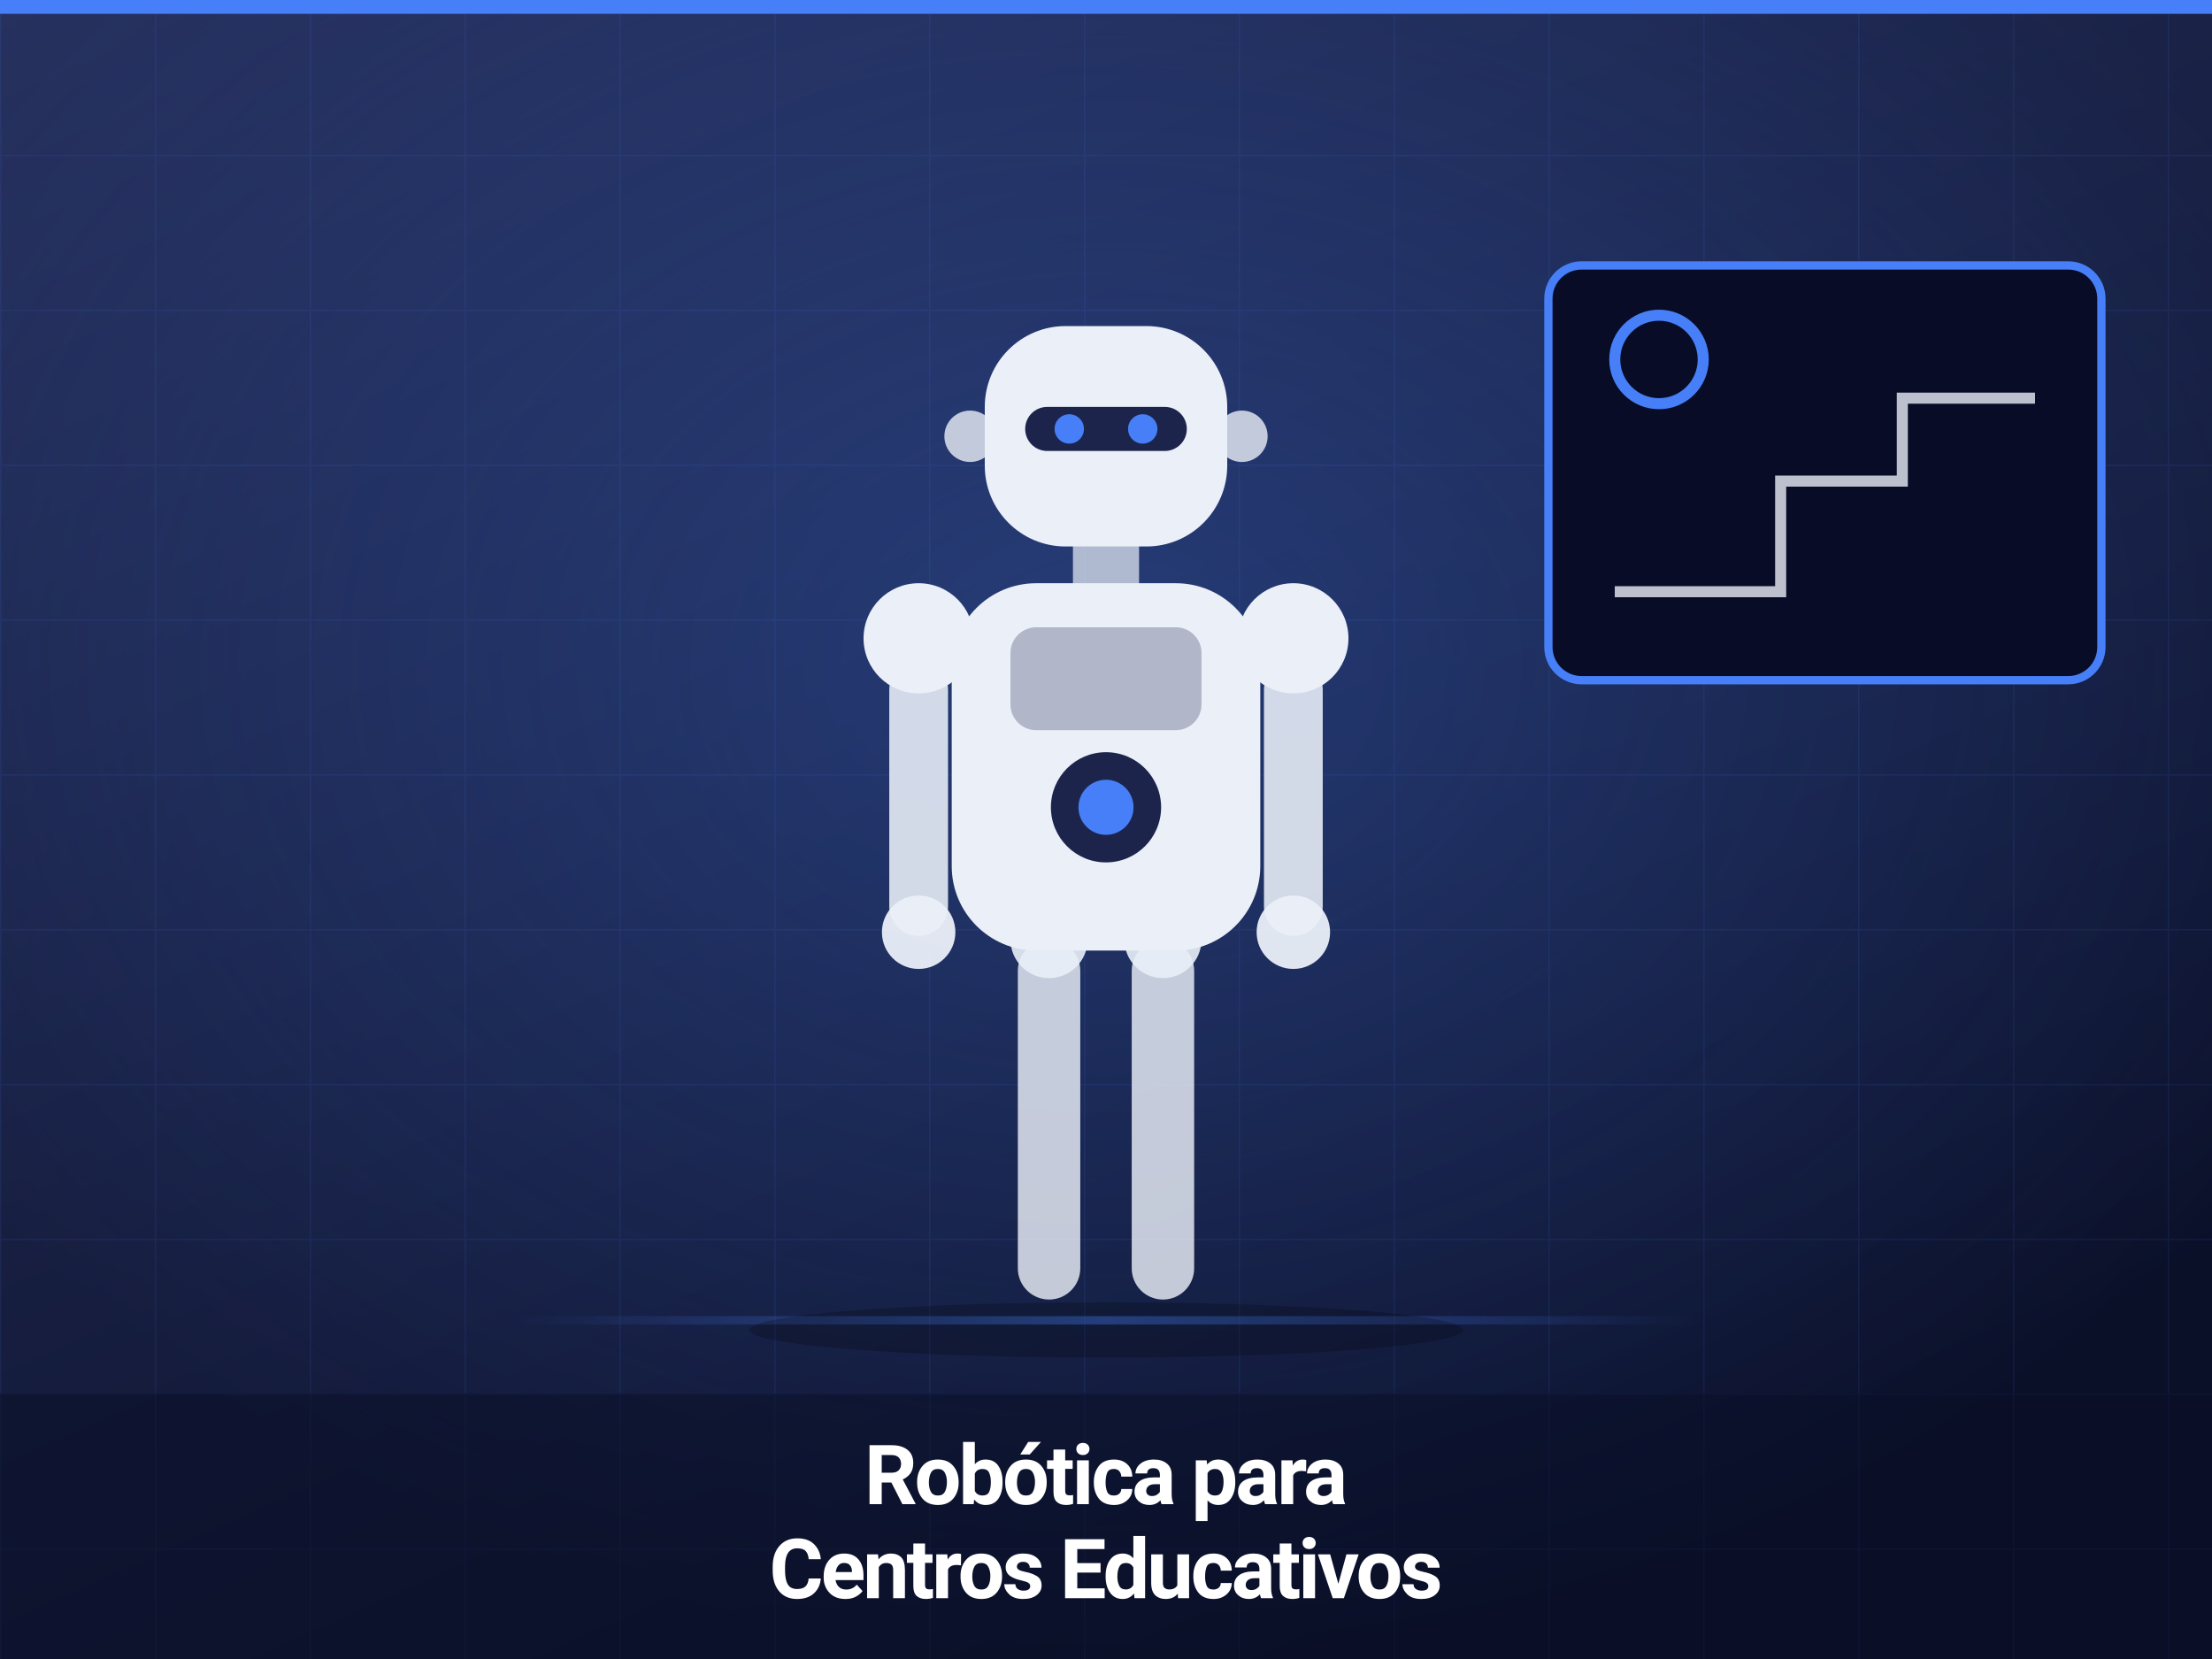
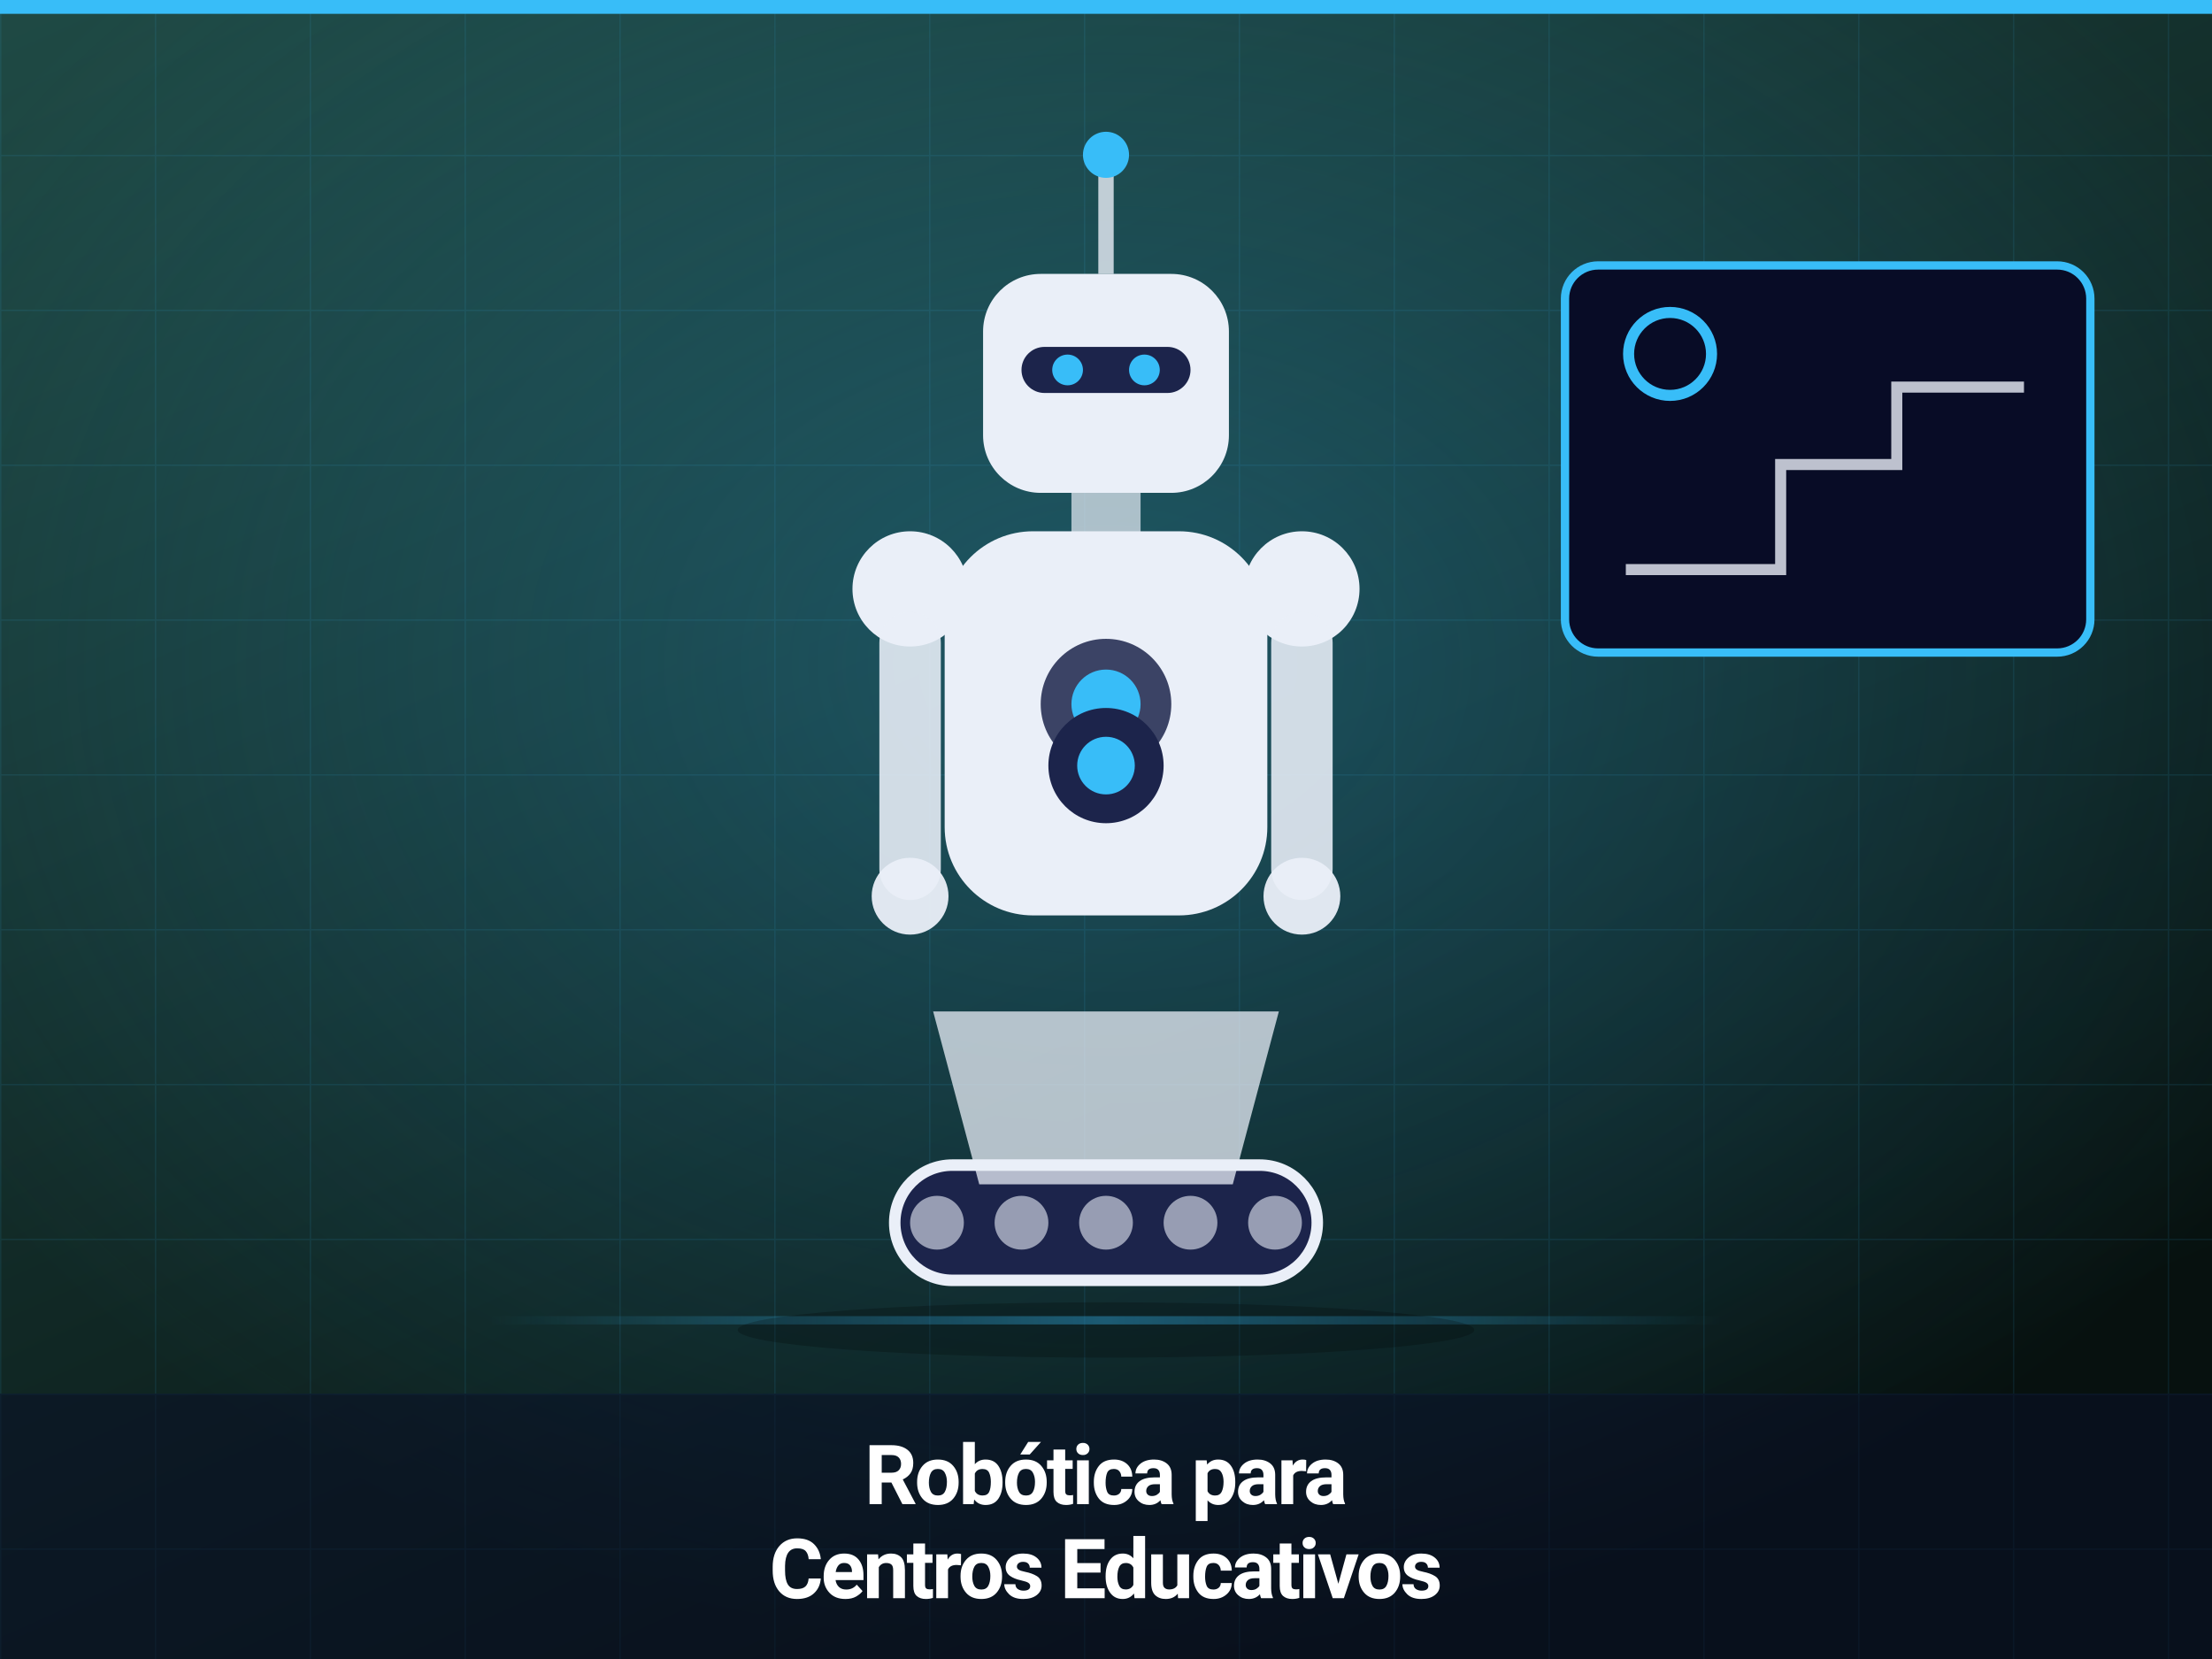
<svg xmlns="http://www.w3.org/2000/svg" viewBox="0 0 800 600" width="800" height="600">
  <defs>
    <linearGradient id="f" x1="0" y1="0" x2=".6" y2="1">
-       <stop offset="0" stop-color="#26315f" />
-       <stop offset="1" stop-color="#0b1029" />
+       <stop offset="0" stop-color="#1f4a45" />
+       <stop offset="1" stop-color="#07110f" />
    </linearGradient>
    <radialGradient id="halo" cx="50%" cy="40%" r="60%">
-       <stop offset="0" stop-color="#467ff7" stop-opacity=".28" />
-       <stop offset="1" stop-color="#467ff7" stop-opacity="0" />
+       <stop offset="0" stop-color="#38bdf8" stop-opacity=".28" />
+       <stop offset="1" stop-color="#38bdf8" stop-opacity="0" />
    </radialGradient>
    <pattern id="rej" width="56" height="56" patternUnits="userSpaceOnUse">
-       <path d="M56 0H0V56" fill="none" stroke="#467ff7" stroke-opacity=".10" />
+       <path d="M56 0H0V56" fill="none" stroke="#38bdf8" stroke-opacity=".10" />
    </pattern>
    <linearGradient id="suelo" x1="0" y1="0" x2="1" y2="0">
-       <stop offset="0" stop-color="#467ff7" stop-opacity="0" />
-       <stop offset=".5" stop-color="#467ff7" stop-opacity=".5" />
-       <stop offset="1" stop-color="#467ff7" stop-opacity="0" />
+       <stop offset="0" stop-color="#38bdf8" stop-opacity="0" />
+       <stop offset=".5" stop-color="#38bdf8" stop-opacity=".5" />
+       <stop offset="1" stop-color="#38bdf8" stop-opacity="0" />
    </linearGradient>
  </defs>
  <rect width="800" height="600" fill="url(#f)" />
  <rect width="800" height="600" fill="url(#rej)" />
  <rect width="800" height="600" fill="url(#halo)" />
-   <rect x="0" y="0" width="800" height="5" fill="#467ff7" />
-   <rect x="560" y="96" width="200" height="150" rx="12" fill="#080c26" stroke="#467ff7" stroke-width="3" />
-   <path d="M584 214 h60 v-40 h44 v-30 h48" fill="none" stroke="#eaeff8" stroke-width="4" opacity=".8" />
-   <circle cx="600" cy="130" r="16" fill="none" stroke="#467ff7" stroke-width="4" />
-   <rect x="185.0" y="476" width="430" height="3" fill="url(#suelo)" />
-   <ellipse cx="400" cy="481" rx="129.0" ry="10" fill="#000" opacity=".22" />
+   <rect x="0" y="0" width="800" height="5" fill="#38bdf8" />
+   <rect x="566" y="96" width="190" height="140" rx="12" fill="#080c26" stroke="#38bdf8" stroke-width="3" />
+   <path d="M588 206 h56 v-38 h42 v-28 h46" fill="none" stroke="#eaeff8" stroke-width="4" opacity=".8" />
+   <circle cx="604" cy="128" r="15" fill="none" stroke="#38bdf8" stroke-width="4" />
+   <rect x="178.0" y="476" width="444" height="3" fill="url(#suelo)" />
+   <ellipse cx="400" cy="481" rx="133.2" ry="10" fill="#000" opacity=".22" />
  <g opacity="1.0">
-     <rect x="368.114" y="339.8" width="22.586" height="130.2" rx="11.293" fill="#eaeff8" opacity=".82" />
-     <circle cx="379.407" cy="339.8" r="13.95" fill="#eaeff8" opacity=".9" />
-     <rect x="409.3" y="339.8" width="22.586" height="130.2" rx="11.293" fill="#eaeff8" opacity=".82" />
-     <circle cx="420.593" cy="339.8" r="13.95" fill="#eaeff8" opacity=".9" />
-     <rect x="344.2" y="210.929" width="111.6" height="132.857" rx="30.557" fill="#eaeff8" />
-     <rect x="365.457" y="226.871" width="69.086" height="37.2" rx="9.3" fill="#1c244b" opacity=".28" />
-     <circle cx="400" cy="291.971" r="19.929" fill="#1c244b" />
-     <circle cx="400" cy="291.971" r="9.964" fill="#467ff7" />
-     <circle cx="332.243" cy="230.857" r="19.929" fill="#eaeff8" />
-     <rect x="321.614" y="238.829" width="21.257" height="99.643" rx="10.629" fill="#eaeff8" opacity=".88" />
-     <circle cx="332.243" cy="337.143" r="13.286" fill="#eaeff8" opacity=".95" />
-     <circle cx="467.757" cy="230.857" r="19.929" fill="#eaeff8" />
-     <rect x="457.129" y="238.829" width="21.257" height="99.643" rx="10.629" fill="#eaeff8" opacity=".88" />
-     <circle cx="467.757" cy="337.143" r="13.286" fill="#eaeff8" opacity=".95" />
-     <rect x="388.043" y="194.986" width="23.914" height="18.6" fill="#eaeff8" opacity=".7" />
-     <rect x="356.157" y="117.929" width="87.686" height="79.714" rx="29.229" fill="#eaeff8" />
-     <rect x="370.771" y="147.157" width="58.457" height="15.943" rx="7.971" fill="#1c244b" />
-     <circle cx="386.714" cy="155.129" r="5.314" fill="#467ff7" />
-     <circle cx="413.286" cy="155.129" r="5.314" fill="#467ff7" />
-     <circle cx="350.843" cy="157.786" r="9.3" fill="#eaeff8" opacity=".8" />
-     <circle cx="449.157" cy="157.786" r="9.3" fill="#eaeff8" opacity=".8" />
+     <rect x="323.589" y="421.375" width="152.821" height="41.679" rx="20.839" fill="#1c244b" stroke="#eaeff8" stroke-width="4.168" />
+     <circle cx="338.871" cy="442.214" r="9.725" fill="#eaeff8" opacity=".6" />
+     <circle cx="369.436" cy="442.214" r="9.725" fill="#eaeff8" opacity=".6" />
+     <circle cx="400.0" cy="442.214" r="9.725" fill="#eaeff8" opacity=".6" />
+     <circle cx="430.564" cy="442.214" r="9.725" fill="#eaeff8" opacity=".6" />
+     <circle cx="461.129" cy="442.214" r="9.725" fill="#eaeff8" opacity=".6" />
+     <path d="M337.482 365.804 h125.036 l-16.671 62.518 h-91.693 z" fill="#eaeff8" opacity=".75" />
+     <rect x="341.65" y="192.143" width="116.7" height="138.929" rx="31.954" fill="#eaeff8" />
+     <circle cx="400" cy="254.661" r="23.618" fill="#1c244b" opacity=".85" />
+     <circle cx="400" cy="254.661" r="12.504" fill="#38bdf8" />
+     <circle cx="400" cy="276.889" r="20.839" fill="#1c244b" />
+     <circle cx="400" cy="276.889" r="10.42" fill="#38bdf8" />
+     <circle cx="329.146" cy="212.982" r="20.839" fill="#eaeff8" />
+     <rect x="318.032" y="221.318" width="22.229" height="104.196" rx="11.114" fill="#eaeff8" opacity=".88" />
+     <circle cx="329.146" cy="324.125" r="13.893" fill="#eaeff8" opacity=".95" />
+     <circle cx="470.854" cy="212.982" r="20.839" fill="#eaeff8" />
+     <rect x="459.739" y="221.318" width="22.229" height="104.196" rx="11.114" fill="#eaeff8" opacity=".88" />
+     <circle cx="470.854" cy="324.125" r="13.893" fill="#eaeff8" opacity=".95" />
+     <rect x="387.496" y="175.471" width="25.007" height="19.45" fill="#eaeff8" opacity=".7" />
+     <rect x="355.543" y="99.061" width="88.914" height="79.189" rx="20.839" fill="#eaeff8" />
+     <rect x="397.221" y="60.161" width="5.557" height="38.9" fill="#eaeff8" opacity=".8" />
+     <circle cx="400" cy="55.993" r="8.336" fill="#38bdf8" />
+     <rect x="369.436" y="125.457" width="61.129" height="16.671" rx="8.336" fill="#1c244b" />
+     <circle cx="386.107" cy="133.793" r="5.557" fill="#38bdf8" />
+     <circle cx="413.893" cy="133.793" r="5.557" fill="#38bdf8" />
  </g>
  <rect x="0" y="504" width="800" height="96" fill="#0a0f26" opacity=".55" />
  <text x="400.0" y="544" text-anchor="middle" font-family="system-ui,-apple-system,Segoe UI,Roboto,Helvetica,Arial,sans-serif" font-size="30" font-weight="700" fill="#ffffff" letter-spacing="-1">Robótica para</text>
  <text x="400.0" y="578" text-anchor="middle" font-family="system-ui,-apple-system,Segoe UI,Roboto,Helvetica,Arial,sans-serif" font-size="30" font-weight="700" fill="#ffffff" letter-spacing="-1">Centros Educativos</text>
</svg>
